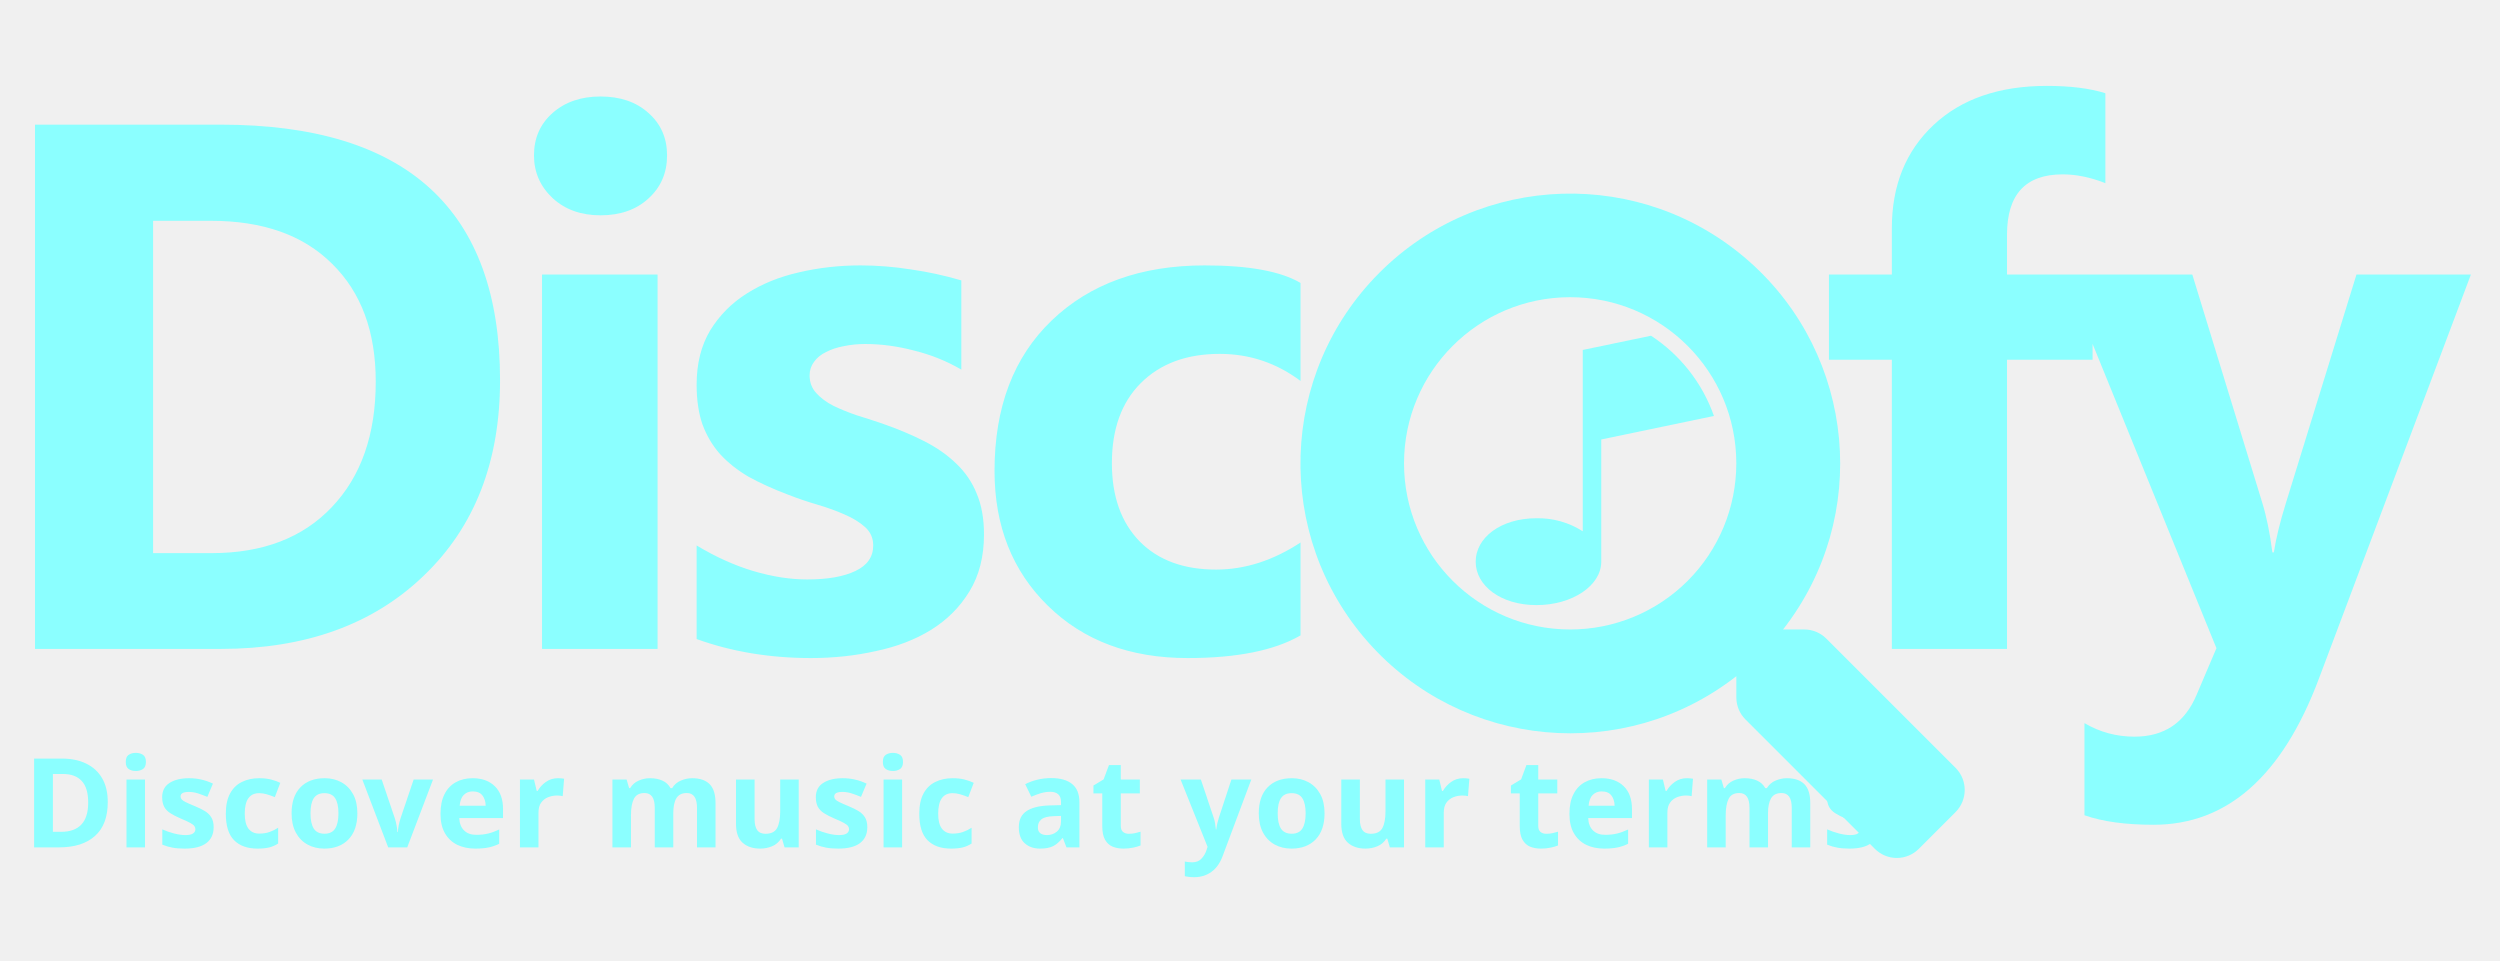
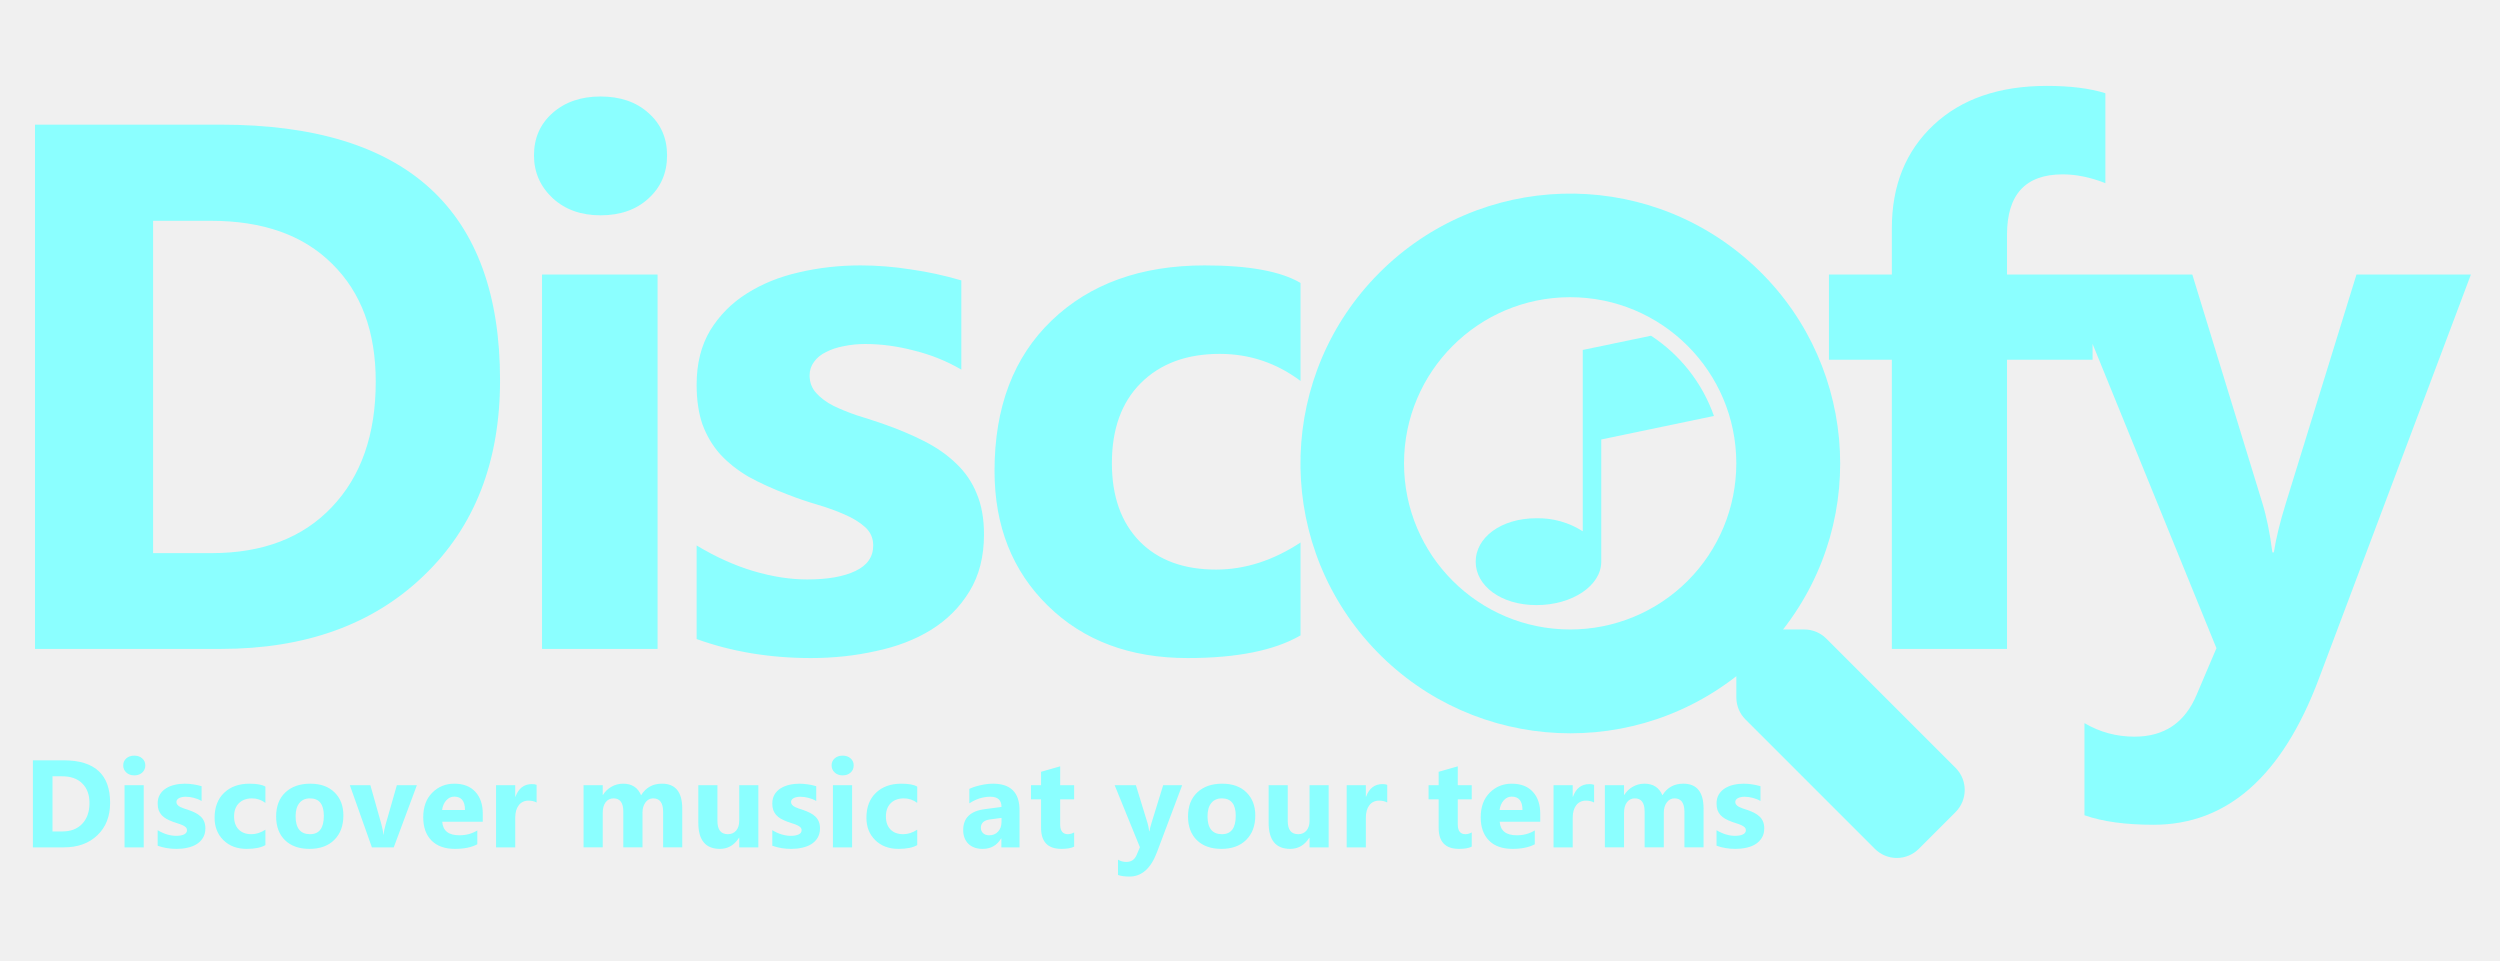
<svg xmlns="http://www.w3.org/2000/svg" width="601" height="231" viewBox="0 0 601 231" version="1.1" id="svg9">
  <defs id="defs4">
    <style id="style2">
      .cls-1 {
        fill: #8bffff;
        font-size: 180px;
        font-family: MicrosoftPhagsPa-Bold, Microsoft PhagsPa;
        font-weight: 700;
        letter-spacing: -0.045em;
      }
    </style>
  </defs>
  <path id="Disc_fy" d="M 492.066 20.648 C 480.582 20.648 471.5 23.783 464.82 30.053 C 458.141 36.322 454.801 44.584 454.801 54.838 L 454.801 66 L 439.684 66 L 439.684 86.479 L 454.801 86.479 L 454.801 156 L 482.486 156 L 482.486 86.479 L 503.053 86.479 L 503.053 82.664 L 532.832 155.824 L 528.086 166.986 C 525.273 173.725 520.293 177.094 513.145 177.094 C 508.809 177.094 504.795 176.01 501.104 173.842 L 501.104 195.99 C 505.439 197.514 510.977 198.275 517.715 198.275 C 535.41 198.275 548.652 186.586 557.441 163.207 L 594.004 66 L 566.494 66 L 549.531 120.932 C 548.125 125.443 547.158 129.398 546.631 132.797 L 546.279 132.797 C 545.693 128.168 544.873 124.154 543.818 120.756 L 527.031 66 L 503.053 66 L 496.27 66 L 482.486 66 L 482.486 56.42 C 482.486 46.752 486.939 41.918 495.846 41.918 C 499.127 41.918 502.555 42.621 506.129 44.027 L 506.129 22.406 C 502.379 21.234 497.691 20.648 492.066 20.648 z M 144.367 23.197 C 139.68 23.197 135.842 24.516 132.854 27.152 C 129.865 29.789 128.371 33.188 128.371 37.348 C 128.371 41.391 129.865 44.818 132.854 47.631 C 135.842 50.385 139.68 51.762 144.367 51.762 C 149.113 51.762 152.951 50.414 155.881 47.719 C 158.869 45.023 160.363 41.566 160.363 37.348 C 160.363 33.188 158.869 29.789 155.881 27.152 C 152.951 24.516 149.113 23.197 144.367 23.197 z M 8.414 29.965 L 8.414 156 L 53.062 156 C 73.395 156 89.654 150.141 101.842 138.422 C 114.088 126.703 120.211 111.029 120.211 91.4 C 120.211 50.443 97.828 29.965 53.062 29.965 L 8.414 29.965 z M 36.803 53.08 L 50.689 53.08 C 63.229 53.08 72.955 56.537 79.869 63.451 C 86.842 70.307 90.328 79.74 90.328 91.752 C 90.328 104.467 86.812 114.516 79.781 121.898 C 72.809 129.281 63.17 132.973 50.865 132.973 L 36.803 132.973 L 36.803 53.08 z M 206.844 63.803 C 201.746 63.803 196.824 64.359 192.078 65.473 C 187.391 66.527 183.201 68.227 179.51 70.57 C 175.877 72.855 172.947 75.814 170.721 79.447 C 168.553 83.08 167.469 87.416 167.469 92.455 C 167.469 96.146 167.938 99.34 168.875 102.035 C 169.871 104.73 171.277 107.104 173.094 109.154 C 174.969 111.205 177.254 113.021 179.949 114.604 C 182.703 116.127 185.867 117.562 189.441 118.91 C 191.668 119.789 193.982 120.58 196.385 121.283 C 198.787 121.986 200.984 122.777 202.977 123.656 C 205.027 124.535 206.697 125.561 207.986 126.732 C 209.275 127.904 209.92 129.369 209.92 131.127 C 209.92 133.881 208.484 135.932 205.613 137.279 C 202.801 138.627 198.934 139.301 194.012 139.301 C 189.969 139.301 185.662 138.627 181.092 137.279 C 176.58 135.932 172.039 133.881 167.469 131.127 L 167.469 153.627 C 175.906 156.674 185.076 158.197 194.979 158.197 C 200.369 158.197 205.555 157.641 210.535 156.527 C 215.574 155.473 219.998 153.773 223.807 151.43 C 227.674 149.027 230.75 145.951 233.035 142.201 C 235.379 138.393 236.551 133.822 236.551 128.49 C 236.551 124.682 235.965 121.4 234.793 118.646 C 233.68 115.893 232.039 113.49 229.871 111.439 C 227.762 109.389 225.213 107.602 222.225 106.078 C 219.236 104.555 215.896 103.148 212.205 101.859 C 210.154 101.156 208.074 100.482 205.965 99.838 C 203.914 99.135 202.039 98.373 200.34 97.553 C 198.641 96.674 197.264 95.648 196.209 94.477 C 195.154 93.305 194.627 91.898 194.627 90.258 C 194.627 89.027 194.979 87.943 195.682 87.006 C 196.385 86.01 197.352 85.219 198.582 84.633 C 199.812 83.988 201.219 83.52 202.801 83.227 C 204.441 82.875 206.17 82.699 207.986 82.699 C 211.854 82.699 215.779 83.227 219.764 84.281 C 223.807 85.277 227.586 86.801 231.102 88.852 L 231.102 67.406 C 227.117 66.234 223.074 65.355 218.973 64.77 C 214.871 64.125 210.828 63.803 206.844 63.803 z M 289.621 63.803 C 274.27 63.803 261.994 68.227 252.795 77.074 C 243.654 85.863 239.084 97.904 239.084 113.197 C 239.084 126.439 243.361 137.25 251.916 145.629 C 260.471 154.008 271.662 158.197 285.49 158.197 C 297.326 158.197 306.379 156.381 312.648 152.748 L 312.648 130.424 C 306.027 134.76 299.26 136.928 292.346 136.928 C 284.553 136.928 278.43 134.672 273.977 130.16 C 269.523 125.59 267.297 119.32 267.297 111.352 C 267.297 103.148 269.611 96.732 274.24 92.104 C 278.928 87.416 285.256 85.072 293.225 85.072 C 300.373 85.072 306.848 87.24 312.648 91.576 L 312.648 68.021 C 307.902 65.209 300.227 63.803 289.621 63.803 z M 130.305 66 L 130.305 156 L 158.078 156 L 158.078 66 L 130.305 66 z " style="fill:#8bffff;fill-opacity:1" />
  <path id="Icon_metro-music-0" style="fill:#8bffff;fill-opacity:1;stroke:#ffffff;stroke-width:2.872px;stroke-opacity:0" d="m 396.902,80.706 -16.409,3.423 V 127.721 A 19.91,19.91 0 0 0 369.369,124.586 c -8.601,0 -14.616,4.676 -14.616,10.441 0,5.765 6.015,10.44 14.616,10.44 8.601,0 15.573,-4.673 15.573,-10.44 V 105.649 l 27.092,-5.652 A 38.231,38.231 0 0 0 396.902,80.706 Z" />
  <path id="FontAwsome_search_" data-name="FontAwsome (search)" class="cls-1" d="m 470.144,184.62 -31.11,-31.11 a 7.483,7.483 0 0 0 -5.3,-2.184 h -5.086 a 64.873,64.873 0 1 0 -11.233,11.233 v 5.086 a 7.483,7.483 0 0 0 2.184,5.3 l 31.11,31.11 a 7.458,7.458 0 0 0 10.578,0 l 8.83,-8.831 a 7.524,7.524 0 0 0 0.027,-10.604 z m -92.676,-33.293 a 39.94,39.94 0 1 1 39.94,-39.94 39.917,39.917 0 0 1 -39.94,39.94 z" style="fill:#8bffff;stroke:#1b1067;stroke-width:5px;stroke-opacity:0" />
-   <text id="Discover_music_at_your_terms" data-name="Discover music at your terms" class="cls-1" style="font-size:29.886px;font-family:MicrosoftPhagsPa, 'Microsoft PhagsPa';letter-spacing:0.015em;fill:#8bffff;stroke-width:0.964" x="5.517" y="203.706">
-     <tspan x="5.517" y="203.706" id="tspan6-3" style="stroke-width:0.964">Discover music at your terms</tspan>
-   </text>
+   <path id="Discover_music_at_your_terms" style="font-size:29.886px;font-family:MicrosoftPhagsPa, 'Microsoft PhagsPa';letter-spacing:0.015em;fill:#8bffff;stroke-width:0.964" d="m 32.275,181.656 c -0.778,0 -1.416,0.22 -1.912,0.658 -0.496,0.438 -0.744,1.001 -0.744,1.691 0,0.671 0.248,1.24 0.744,1.707 0.496,0.457 1.134,0.688 1.912,0.688 0.788,0 1.426,-0.224 1.912,-0.672 0.496,-0.448 0.744,-1.022 0.744,-1.723 0,-0.691 -0.248,-1.254 -0.744,-1.691 -0.486,-0.438 -1.124,-0.658 -1.912,-0.658 z m 170.295,0 c -0.778,0 -1.416,0.22 -1.912,0.658 -0.496,0.438 -0.744,1.001 -0.744,1.691 0,0.671 0.248,1.24 0.744,1.707 0.496,0.457 1.134,0.688 1.912,0.688 0.788,0 1.426,-0.224 1.912,-0.672 0.496,-0.448 0.744,-1.022 0.744,-1.723 0,-0.691 -0.248,-1.254 -0.744,-1.691 -0.486,-0.438 -1.124,-0.658 -1.912,-0.658 z m -194.66,1.125 v 20.926 h 7.412 c 3.376,0 6.076,-0.974 8.1,-2.92 2.033,-1.946 3.051,-4.548 3.051,-7.807 0,-6.8 -3.718,-10.199 -11.15,-10.199 z m 246.959,1.443 -4.598,1.314 v 3.225 h -2.422 v 3.4 h 2.422 v 6.844 c 0,3.376 1.626,5.062 4.875,5.062 1.372,0 2.397,-0.179 3.078,-0.539 v -3.414 c -0.516,0.282 -1.016,0.422 -1.502,0.422 -1.236,0 -1.854,-0.777 -1.854,-2.334 v -6.041 h 3.355 v -3.4 h -3.355 z m 95.582,0 -4.598,1.314 v 3.225 h -2.422 v 3.4 h 2.422 v 6.844 c 0,3.376 1.626,5.062 4.875,5.062 1.372,0 2.397,-0.179 3.078,-0.539 v -3.414 c -0.516,0.282 -1.016,0.422 -1.502,0.422 -1.236,0 -1.854,-0.777 -1.854,-2.334 v -6.041 h 3.355 v -3.4 h -3.355 z m -337.828,2.395 h 2.307 c 2.082,0 3.696,0.573 4.844,1.721 1.158,1.138 1.736,2.705 1.736,4.699 0,2.111 -0.583,3.78 -1.75,5.006 -1.158,1.226 -2.758,1.838 -4.801,1.838 h -2.336 z m 31.818,1.779 c -0.846,0 -1.663,0.092 -2.451,0.277 -0.778,0.175 -1.473,0.457 -2.086,0.846 -0.603,0.379 -1.091,0.871 -1.461,1.475 -0.36,0.603 -0.539,1.324 -0.539,2.16 0,0.613 0.079,1.142 0.234,1.59 0.165,0.448 0.398,0.841 0.699,1.182 0.311,0.341 0.691,0.644 1.139,0.906 0.457,0.253 0.983,0.491 1.576,0.715 0.37,0.146 0.753,0.276 1.152,0.393 0.399,0.117 0.763,0.249 1.094,0.395 0.34,0.146 0.618,0.317 0.832,0.512 0.214,0.195 0.322,0.437 0.322,0.729 0,0.457 -0.238,0.798 -0.715,1.021 -0.467,0.224 -1.111,0.336 -1.928,0.336 -0.671,0 -1.386,-0.112 -2.145,-0.336 -0.749,-0.224 -1.503,-0.564 -2.262,-1.021 v 3.736 c 1.401,0.506 2.924,0.758 4.568,0.758 0.895,0 1.755,-0.092 2.582,-0.277 0.837,-0.175 1.571,-0.457 2.203,-0.846 0.642,-0.399 1.154,-0.909 1.533,-1.531 0.389,-0.632 0.584,-1.392 0.584,-2.277 0,-0.632 -0.098,-1.178 -0.293,-1.635 -0.185,-0.457 -0.456,-0.855 -0.816,-1.195 -0.35,-0.34 -0.773,-0.638 -1.27,-0.891 -0.496,-0.253 -1.051,-0.487 -1.664,-0.701 -0.34,-0.117 -0.685,-0.229 -1.035,-0.336 -0.34,-0.117 -0.653,-0.243 -0.936,-0.379 -0.282,-0.146 -0.51,-0.315 -0.686,-0.51 -0.175,-0.195 -0.262,-0.429 -0.262,-0.701 0,-0.204 0.057,-0.383 0.174,-0.539 0.117,-0.165 0.278,-0.297 0.482,-0.395 0.204,-0.107 0.439,-0.186 0.701,-0.234 0.272,-0.058 0.558,-0.088 0.859,-0.088 0.642,0 1.295,0.089 1.957,0.264 0.671,0.165 1.297,0.417 1.881,0.758 v -3.561 c -0.662,-0.195 -1.333,-0.34 -2.014,-0.438 -0.681,-0.107 -1.352,-0.16 -2.014,-0.16 z m 15.537,0 c -2.549,0 -4.586,0.734 -6.113,2.203 -1.518,1.459 -2.277,3.459 -2.277,5.998 0,2.199 0.711,3.994 2.131,5.385 1.42,1.391 3.278,2.086 5.574,2.086 1.965,0 3.469,-0.301 4.51,-0.904 v -3.707 c -1.099,0.72 -2.223,1.08 -3.371,1.08 -1.294,0 -2.311,-0.374 -3.051,-1.123 -0.739,-0.759 -1.109,-1.8 -1.109,-3.123 0,-1.362 0.386,-2.427 1.154,-3.195 0.778,-0.778 1.829,-1.168 3.152,-1.168 1.187,0 2.261,0.36 3.225,1.08 v -3.91 c -0.788,-0.467 -2.063,-0.701 -3.824,-0.701 z m 14.617,0 c -2.52,0 -4.517,0.701 -5.996,2.102 -1.479,1.391 -2.219,3.322 -2.219,5.793 0,2.393 0.711,4.291 2.131,5.691 1.43,1.391 3.39,2.086 5.881,2.086 2.529,0 4.519,-0.718 5.969,-2.158 1.459,-1.44 2.188,-3.4 2.188,-5.881 0,-2.296 -0.705,-4.14 -2.115,-5.531 -1.411,-1.401 -3.357,-2.102 -5.838,-2.102 z m 34.621,0 c -2.101,0 -3.873,0.724 -5.312,2.174 -1.44,1.45 -2.158,3.416 -2.158,5.896 0,2.393 0.665,4.261 1.998,5.604 1.333,1.333 3.206,1.998 5.619,1.998 2.208,0 4.003,-0.368 5.385,-1.107 v -3.328 c -1.245,0.778 -2.69,1.168 -4.334,1.168 -2.578,0 -3.946,-1.084 -4.102,-3.254 h 9.748 v -1.941 c 0,-2.218 -0.598,-3.974 -1.795,-5.268 -1.187,-1.294 -2.87,-1.941 -5.049,-1.941 z m 40.57,0 c -1.021,0 -1.966,0.254 -2.832,0.76 -0.856,0.496 -1.521,1.142 -1.998,1.939 h -0.059 v -2.334 h -4.611 v 14.943 h 4.611 v -8.305 c 0,-1.07 0.232,-1.916 0.699,-2.539 0.477,-0.623 1.11,-0.934 1.898,-0.934 1.566,0 2.35,1.057 2.35,3.168 v 8.609 h 4.611 v -8.361 c 0,-0.973 0.238,-1.786 0.715,-2.438 0.477,-0.652 1.095,-0.979 1.854,-0.979 1.595,0 2.393,1.084 2.393,3.254 v 8.523 h 4.596 v -9.297 c 0,-4.008 -1.624,-6.012 -4.873,-6.012 -2.208,0 -3.881,0.929 -5.02,2.787 -0.778,-1.858 -2.223,-2.787 -4.334,-2.787 z m 42.412,0 c -0.846,0 -1.663,0.092 -2.451,0.277 -0.778,0.175 -1.475,0.457 -2.088,0.846 -0.603,0.379 -1.089,0.871 -1.459,1.475 -0.36,0.603 -0.539,1.324 -0.539,2.16 0,0.613 0.077,1.142 0.232,1.59 0.165,0.448 0.4,0.841 0.701,1.182 0.311,0.341 0.691,0.644 1.139,0.906 0.457,0.253 0.983,0.491 1.576,0.715 0.37,0.146 0.753,0.276 1.152,0.393 0.399,0.117 0.763,0.249 1.094,0.395 0.341,0.146 0.618,0.317 0.832,0.512 0.214,0.195 0.322,0.437 0.322,0.729 0,0.457 -0.24,0.798 -0.717,1.021 -0.467,0.224 -1.109,0.336 -1.926,0.336 -0.671,0 -1.386,-0.112 -2.145,-0.336 -0.749,-0.224 -1.503,-0.564 -2.262,-1.021 v 3.736 c 1.401,0.506 2.922,0.758 4.566,0.758 0.895,0 1.757,-0.092 2.584,-0.277 0.837,-0.175 1.571,-0.457 2.203,-0.846 0.642,-0.399 1.152,-0.909 1.531,-1.531 0.389,-0.632 0.584,-1.392 0.584,-2.277 0,-0.632 -0.097,-1.178 -0.291,-1.635 -0.185,-0.457 -0.456,-0.855 -0.816,-1.195 -0.35,-0.34 -0.773,-0.638 -1.27,-0.891 -0.496,-0.253 -1.051,-0.487 -1.664,-0.701 -0.34,-0.117 -0.687,-0.229 -1.037,-0.336 -0.34,-0.117 -0.651,-0.243 -0.934,-0.379 -0.282,-0.146 -0.51,-0.315 -0.686,-0.51 -0.175,-0.195 -0.264,-0.429 -0.264,-0.701 0,-0.204 0.059,-0.383 0.176,-0.539 0.117,-0.165 0.278,-0.297 0.482,-0.395 0.204,-0.107 0.437,-0.186 0.699,-0.234 0.272,-0.058 0.56,-0.088 0.861,-0.088 0.642,0 1.294,0.089 1.955,0.264 0.671,0.165 1.299,0.417 1.883,0.758 v -3.561 c -0.662,-0.195 -1.333,-0.34 -2.014,-0.438 -0.681,-0.107 -1.352,-0.16 -2.014,-0.16 z m 24.479,0 c -2.549,0 -4.588,0.734 -6.115,2.203 -1.518,1.459 -2.275,3.459 -2.275,5.998 0,2.199 0.711,3.994 2.131,5.385 1.42,1.391 3.278,2.086 5.574,2.086 1.965,0 3.467,-0.301 4.508,-0.904 v -3.707 c -1.099,0.72 -2.223,1.08 -3.371,1.08 -1.294,0 -2.309,-0.374 -3.049,-1.123 -0.739,-0.759 -1.109,-1.8 -1.109,-3.123 0,-1.362 0.384,-2.427 1.152,-3.195 0.778,-0.778 1.829,-1.168 3.152,-1.168 1.187,0 2.261,0.36 3.225,1.08 v -3.91 c -0.788,-0.467 -2.061,-0.701 -3.822,-0.701 z m 22.027,0 c -0.914,0 -1.932,0.126 -3.051,0.379 -1.109,0.253 -1.985,0.546 -2.627,0.877 v 3.473 c 1.605,-1.06 3.298,-1.592 5.078,-1.592 1.771,0 2.656,0.819 2.656,2.453 l -4.057,0.539 c -3.434,0.448 -5.15,2.12 -5.15,5.02 0,1.372 0.413,2.472 1.24,3.299 0.837,0.817 1.978,1.225 3.428,1.225 1.965,0 3.449,-0.836 4.451,-2.51 h 0.059 v 2.146 h 4.363 v -8.932 c 0,-4.251 -2.13,-6.377 -6.391,-6.377 z m 55.113,0 c -2.52,0 -4.519,0.701 -5.998,2.102 -1.479,1.391 -2.217,3.322 -2.217,5.793 0,2.393 0.711,4.291 2.131,5.691 1.43,1.391 3.39,2.086 5.881,2.086 2.529,0 4.517,-0.718 5.967,-2.158 1.459,-1.44 2.189,-3.4 2.189,-5.881 0,-2.296 -0.705,-4.14 -2.115,-5.531 -1.411,-1.401 -3.357,-2.102 -5.838,-2.102 z m 69.615,0 c -2.101,0 -3.871,0.724 -5.311,2.174 -1.44,1.45 -2.16,3.416 -2.16,5.896 0,2.393 0.667,4.261 2,5.604 1.333,1.333 3.205,1.998 5.617,1.998 2.208,0 4.003,-0.368 5.385,-1.107 v -3.328 c -1.245,0.778 -2.69,1.168 -4.334,1.168 -2.578,0 -3.944,-1.084 -4.1,-3.254 h 9.746 v -1.941 c 0,-2.218 -0.596,-3.974 -1.793,-5.268 -1.187,-1.294 -2.872,-1.941 -5.051,-1.941 z m 31.877,0 c -1.021,0 -1.964,0.254 -2.83,0.76 -0.856,0.496 -1.523,1.142 -2,1.939 h -0.059 v -2.334 h -4.611 v 14.943 h 4.611 v -8.305 c 0,-1.07 0.234,-1.916 0.701,-2.539 0.477,-0.623 1.108,-0.934 1.896,-0.934 1.566,0 2.35,1.057 2.35,3.168 v 8.609 h 4.611 v -8.361 c 0,-0.973 0.238,-1.786 0.715,-2.438 0.477,-0.652 1.095,-0.979 1.854,-0.979 1.595,0 2.393,1.084 2.393,3.254 v 8.523 h 4.598 v -9.297 c 0,-4.008 -1.626,-6.012 -4.875,-6.012 -2.208,0 -3.881,0.929 -5.02,2.787 -0.778,-1.858 -2.223,-2.787 -4.334,-2.787 z m 23.885,0 c -0.846,0 -1.663,0.092 -2.451,0.277 -0.778,0.175 -1.475,0.457 -2.088,0.846 -0.603,0.379 -1.089,0.871 -1.459,1.475 -0.36,0.603 -0.539,1.324 -0.539,2.16 0,0.613 0.077,1.142 0.232,1.59 0.165,0.448 0.4,0.841 0.701,1.182 0.311,0.341 0.691,0.644 1.139,0.906 0.457,0.253 0.983,0.491 1.576,0.715 0.37,0.146 0.753,0.276 1.152,0.393 0.399,0.117 0.763,0.249 1.094,0.395 0.341,0.146 0.618,0.317 0.832,0.512 0.214,0.195 0.32,0.437 0.32,0.729 0,0.457 -0.238,0.798 -0.715,1.021 -0.467,0.224 -1.109,0.336 -1.926,0.336 -0.671,0 -1.386,-0.112 -2.145,-0.336 -0.749,-0.224 -1.503,-0.564 -2.262,-1.021 v 3.736 c 1.401,0.506 2.922,0.758 4.566,0.758 0.895,0 1.757,-0.092 2.584,-0.277 0.837,-0.175 1.571,-0.457 2.203,-0.846 0.642,-0.399 1.152,-0.909 1.531,-1.531 0.389,-0.632 0.584,-1.392 0.584,-2.277 0,-0.632 -0.096,-1.178 -0.291,-1.635 -0.185,-0.457 -0.458,-0.855 -0.818,-1.195 -0.35,-0.34 -0.773,-0.638 -1.27,-0.891 -0.496,-0.253 -1.049,-0.487 -1.662,-0.701 -0.341,-0.117 -0.687,-0.229 -1.037,-0.336 -0.341,-0.117 -0.651,-0.243 -0.934,-0.379 -0.282,-0.146 -0.51,-0.315 -0.686,-0.51 -0.175,-0.195 -0.264,-0.429 -0.264,-0.701 0,-0.204 0.059,-0.383 0.176,-0.539 0.117,-0.165 0.278,-0.297 0.482,-0.395 0.204,-0.107 0.437,-0.186 0.699,-0.234 0.272,-0.058 0.56,-0.088 0.861,-0.088 0.642,0 1.294,0.089 1.955,0.264 0.671,0.165 1.299,0.417 1.883,0.758 v -3.561 c -0.662,-0.195 -1.333,-0.34 -2.014,-0.438 -0.681,-0.107 -1.352,-0.16 -2.014,-0.16 z M 127.861,188.5 c -1.897,0 -3.21,1.012 -3.939,3.035 h -0.059 v -2.771 h -4.611 v 14.943 h 4.611 v -7.137 c 0,-1.265 0.283,-2.263 0.848,-2.992 0.564,-0.739 1.346,-1.107 2.348,-1.107 0.739,0 1.387,0.15 1.941,0.451 v -4.246 C 128.728,188.559 128.348,188.5 127.861,188.5 Z m 204.488,0 c -1.897,0 -3.21,1.012 -3.939,3.035 h -0.059 v -2.771 h -4.611 v 14.943 h 4.611 v -7.137 c 0,-1.265 0.281,-2.263 0.846,-2.992 0.564,-0.739 1.348,-1.107 2.35,-1.107 0.739,0 1.387,0.15 1.941,0.451 v -4.246 C 333.216,188.559 332.836,188.5 332.35,188.5 Z m 49.73,0 c -1.897,0 -3.212,1.012 -3.941,3.035 h -0.057 v -2.771 h -4.611 v 14.943 h 4.611 v -7.137 c 0,-1.265 0.281,-2.263 0.846,-2.992 0.564,-0.739 1.348,-1.107 2.35,-1.107 0.739,0 1.387,0.15 1.941,0.451 v -4.246 C 382.946,188.559 382.567,188.5 382.08,188.5 Z m -352.139,0.264 v 14.943 h 4.611 v -14.943 z m 54.166,0 5.297,14.943 h 5.254 l 5.559,-14.943 h -4.814 l -2.656,9.295 c -0.292,1.021 -0.473,1.878 -0.541,2.568 h -0.057 c -0.049,-0.73 -0.22,-1.615 -0.512,-2.656 l -2.598,-9.207 z m 83.77,0 v 9.018 c 0,4.193 1.732,6.289 5.195,6.289 1.907,0 3.43,-0.88 4.568,-2.641 h 0.072 v 2.277 h 4.596 v -14.943 h -4.596 v 8.551 c 0,0.992 -0.248,1.782 -0.744,2.365 -0.496,0.574 -1.157,0.859 -1.984,0.859 -1.673,0 -2.51,-1.055 -2.51,-3.166 v -8.609 z m 32.359,0 v 14.943 h 4.611 v -14.943 z m 67.729,0 6.07,14.914 -0.787,1.854 c -0.467,1.119 -1.296,1.678 -2.482,1.678 -0.72,0 -1.385,-0.181 -1.998,-0.541 v 3.678 c 0.72,0.253 1.639,0.379 2.758,0.379 2.938,0 5.136,-1.941 6.596,-5.822 l 6.07,-16.139 H 279.625 l -2.816,9.121 c -0.233,0.749 -0.395,1.405 -0.482,1.969 h -0.059 c -0.097,-0.769 -0.233,-1.434 -0.408,-1.998 l -2.787,-9.092 z m 37.014,0 v 9.018 c 0,4.193 1.732,6.289 5.195,6.289 1.907,0 3.428,-0.88 4.566,-2.641 h 0.074 v 2.277 h 4.596 v -14.943 h -4.596 v 8.551 c 0,0.992 -0.25,1.782 -0.746,2.365 -0.496,0.574 -1.157,0.859 -1.984,0.859 -1.673,0 -2.51,-1.055 -2.51,-3.166 v -8.609 z m -195.791,2.744 c 1.732,0 2.598,1.069 2.598,3.209 h -5.502 c 0.117,-0.914 0.443,-1.678 0.979,-2.291 0.545,-0.613 1.186,-0.918 1.926,-0.918 z m 254.217,0 c 1.732,0 2.598,1.069 2.598,3.209 h -5.5 c 0.117,-0.914 0.442,-1.678 0.977,-2.291 0.545,-0.613 1.186,-0.918 1.926,-0.918 z m -288.895,0.422 c 2.228,0 3.342,1.397 3.342,4.189 0,2.948 -1.104,4.42 -3.312,4.42 -2.315,0 -3.475,-1.435 -3.475,-4.305 0,-1.372 0.303,-2.431 0.906,-3.18 0.603,-0.749 1.449,-1.125 2.539,-1.125 z m 219.221,0 c 2.228,0 3.342,1.397 3.342,4.189 0,2.948 -1.104,4.42 -3.312,4.42 -2.315,0 -3.473,-1.435 -3.473,-4.305 0,-1.372 0.301,-2.431 0.904,-3.18 0.603,-0.749 1.449,-1.125 2.539,-1.125 z m -52.969,4.699 v 1.008 c 0,0.914 -0.272,1.672 -0.816,2.275 -0.545,0.593 -1.251,0.891 -2.117,0.891 -0.623,0 -1.119,-0.165 -1.488,-0.496 -0.36,-0.34 -0.539,-0.773 -0.539,-1.299 0,-1.158 0.748,-1.835 2.246,-2.029 z" />
</svg>
